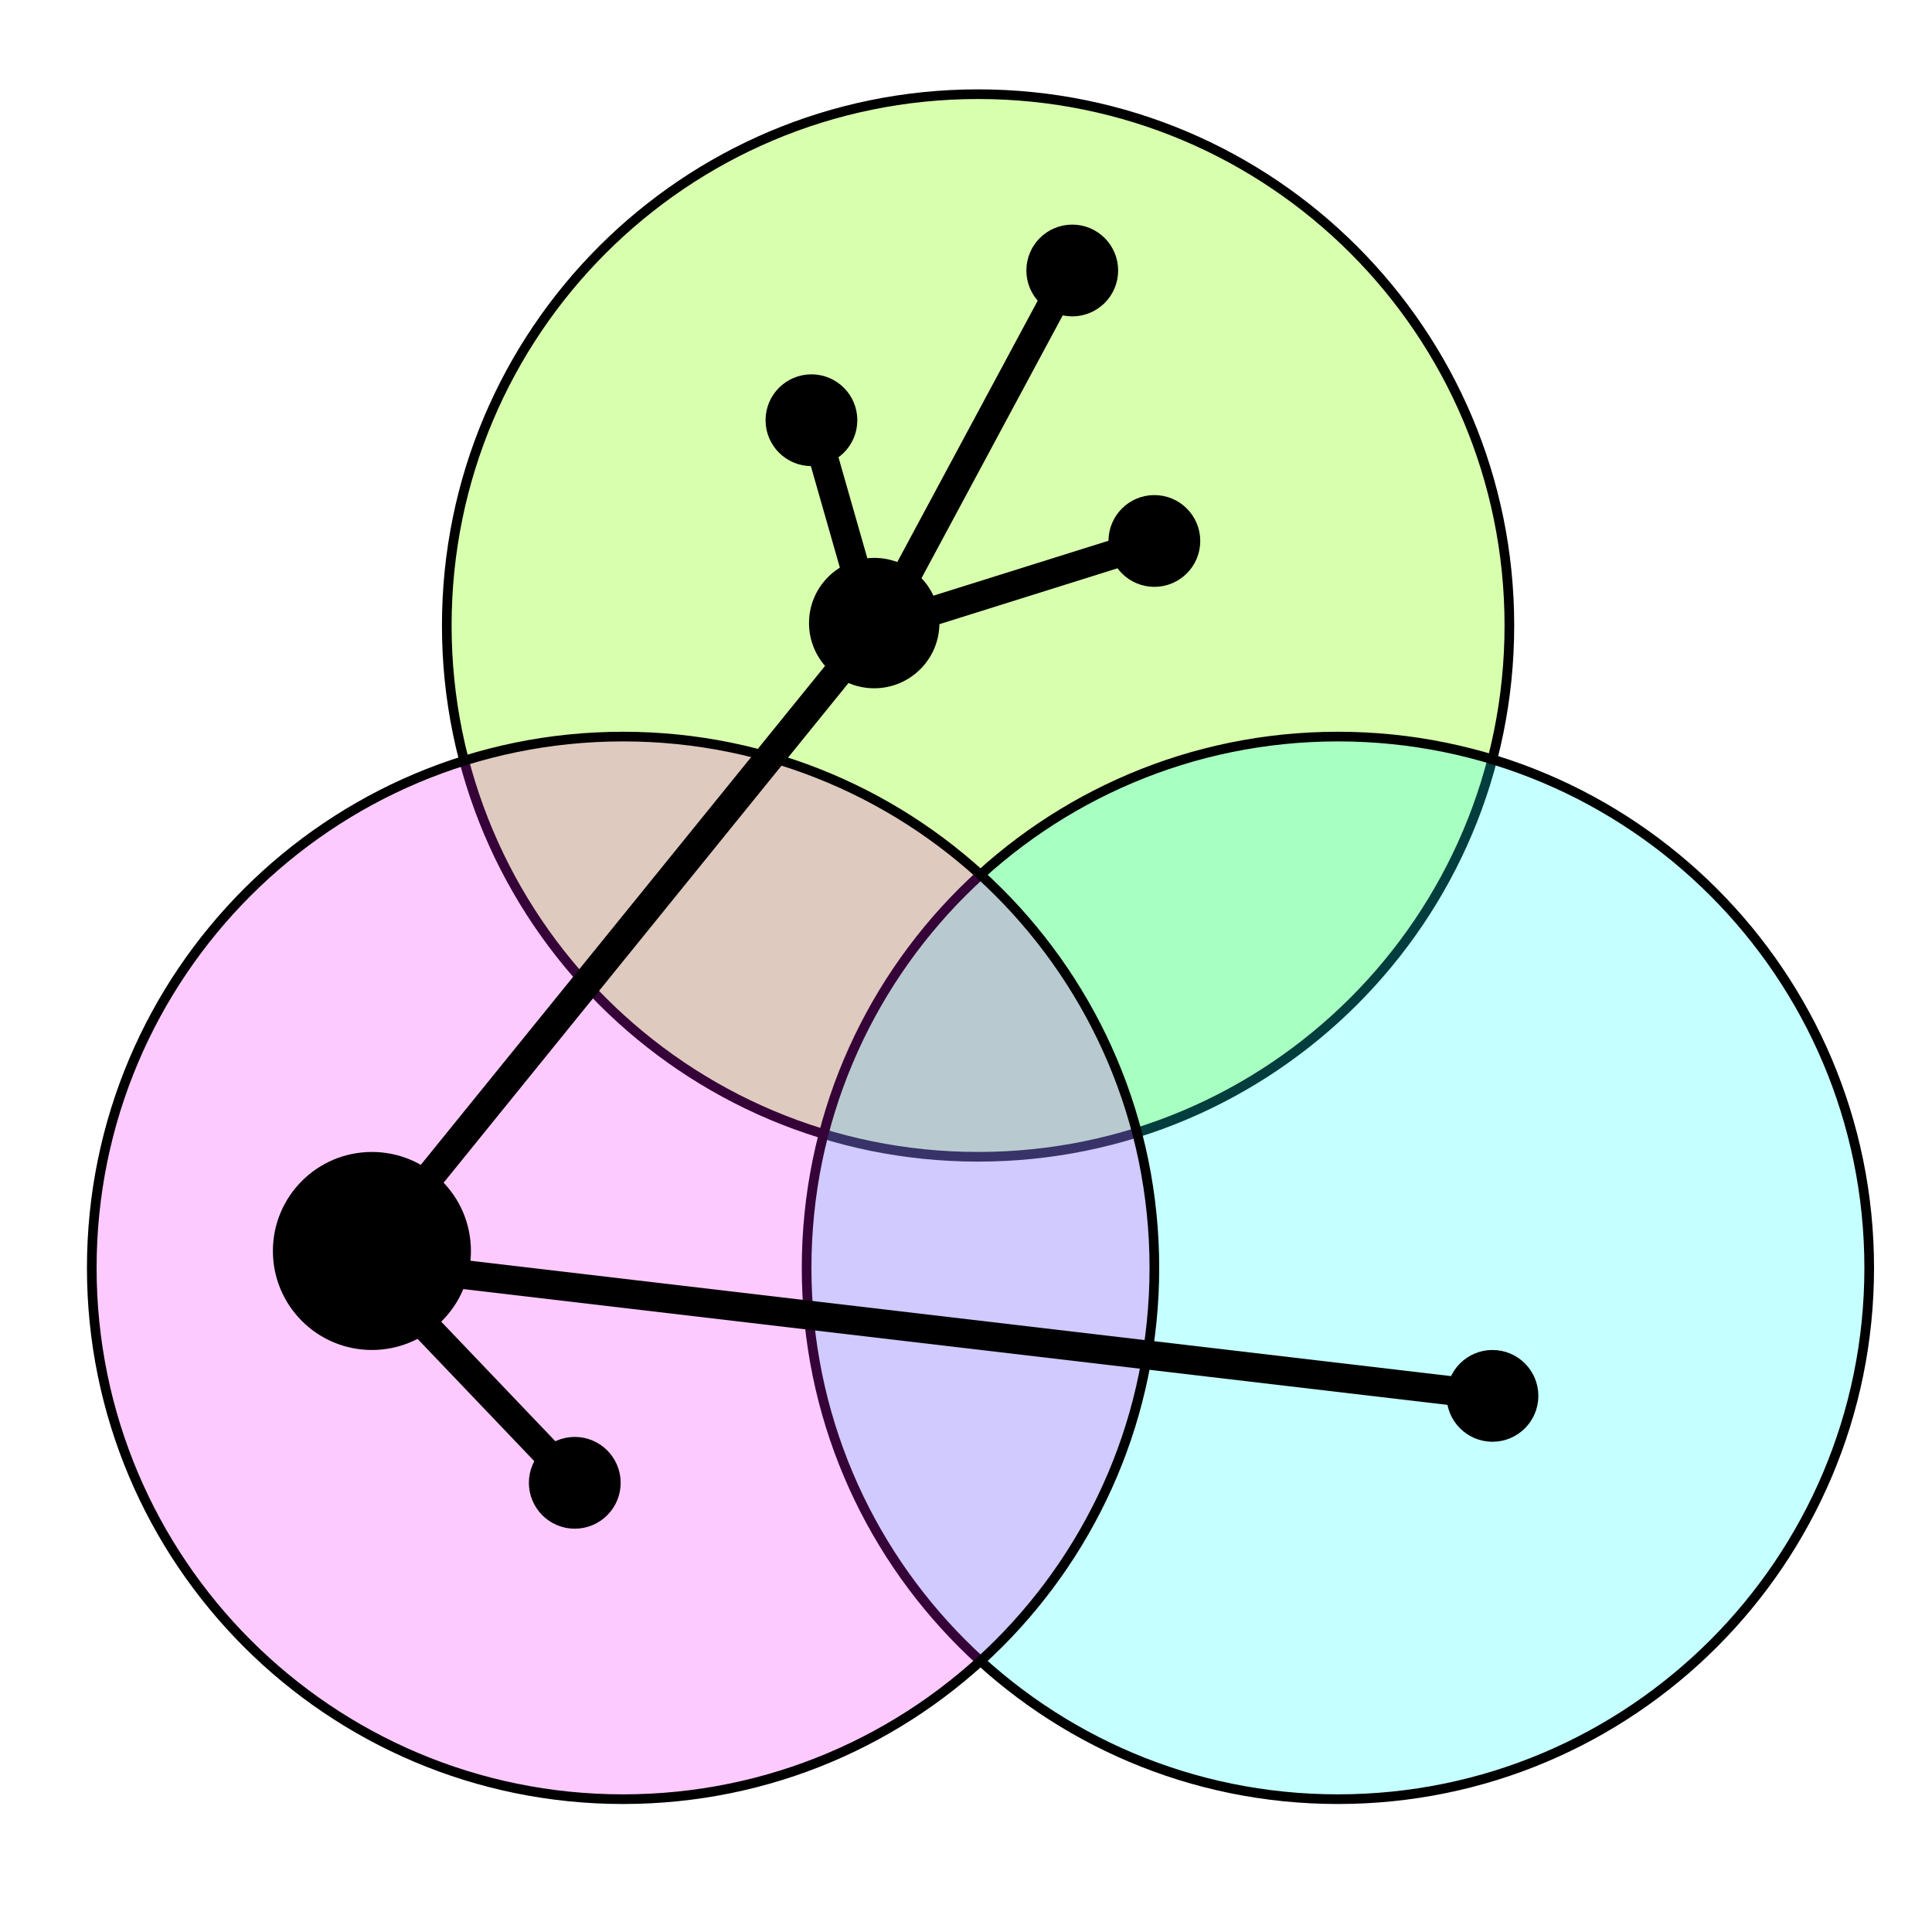
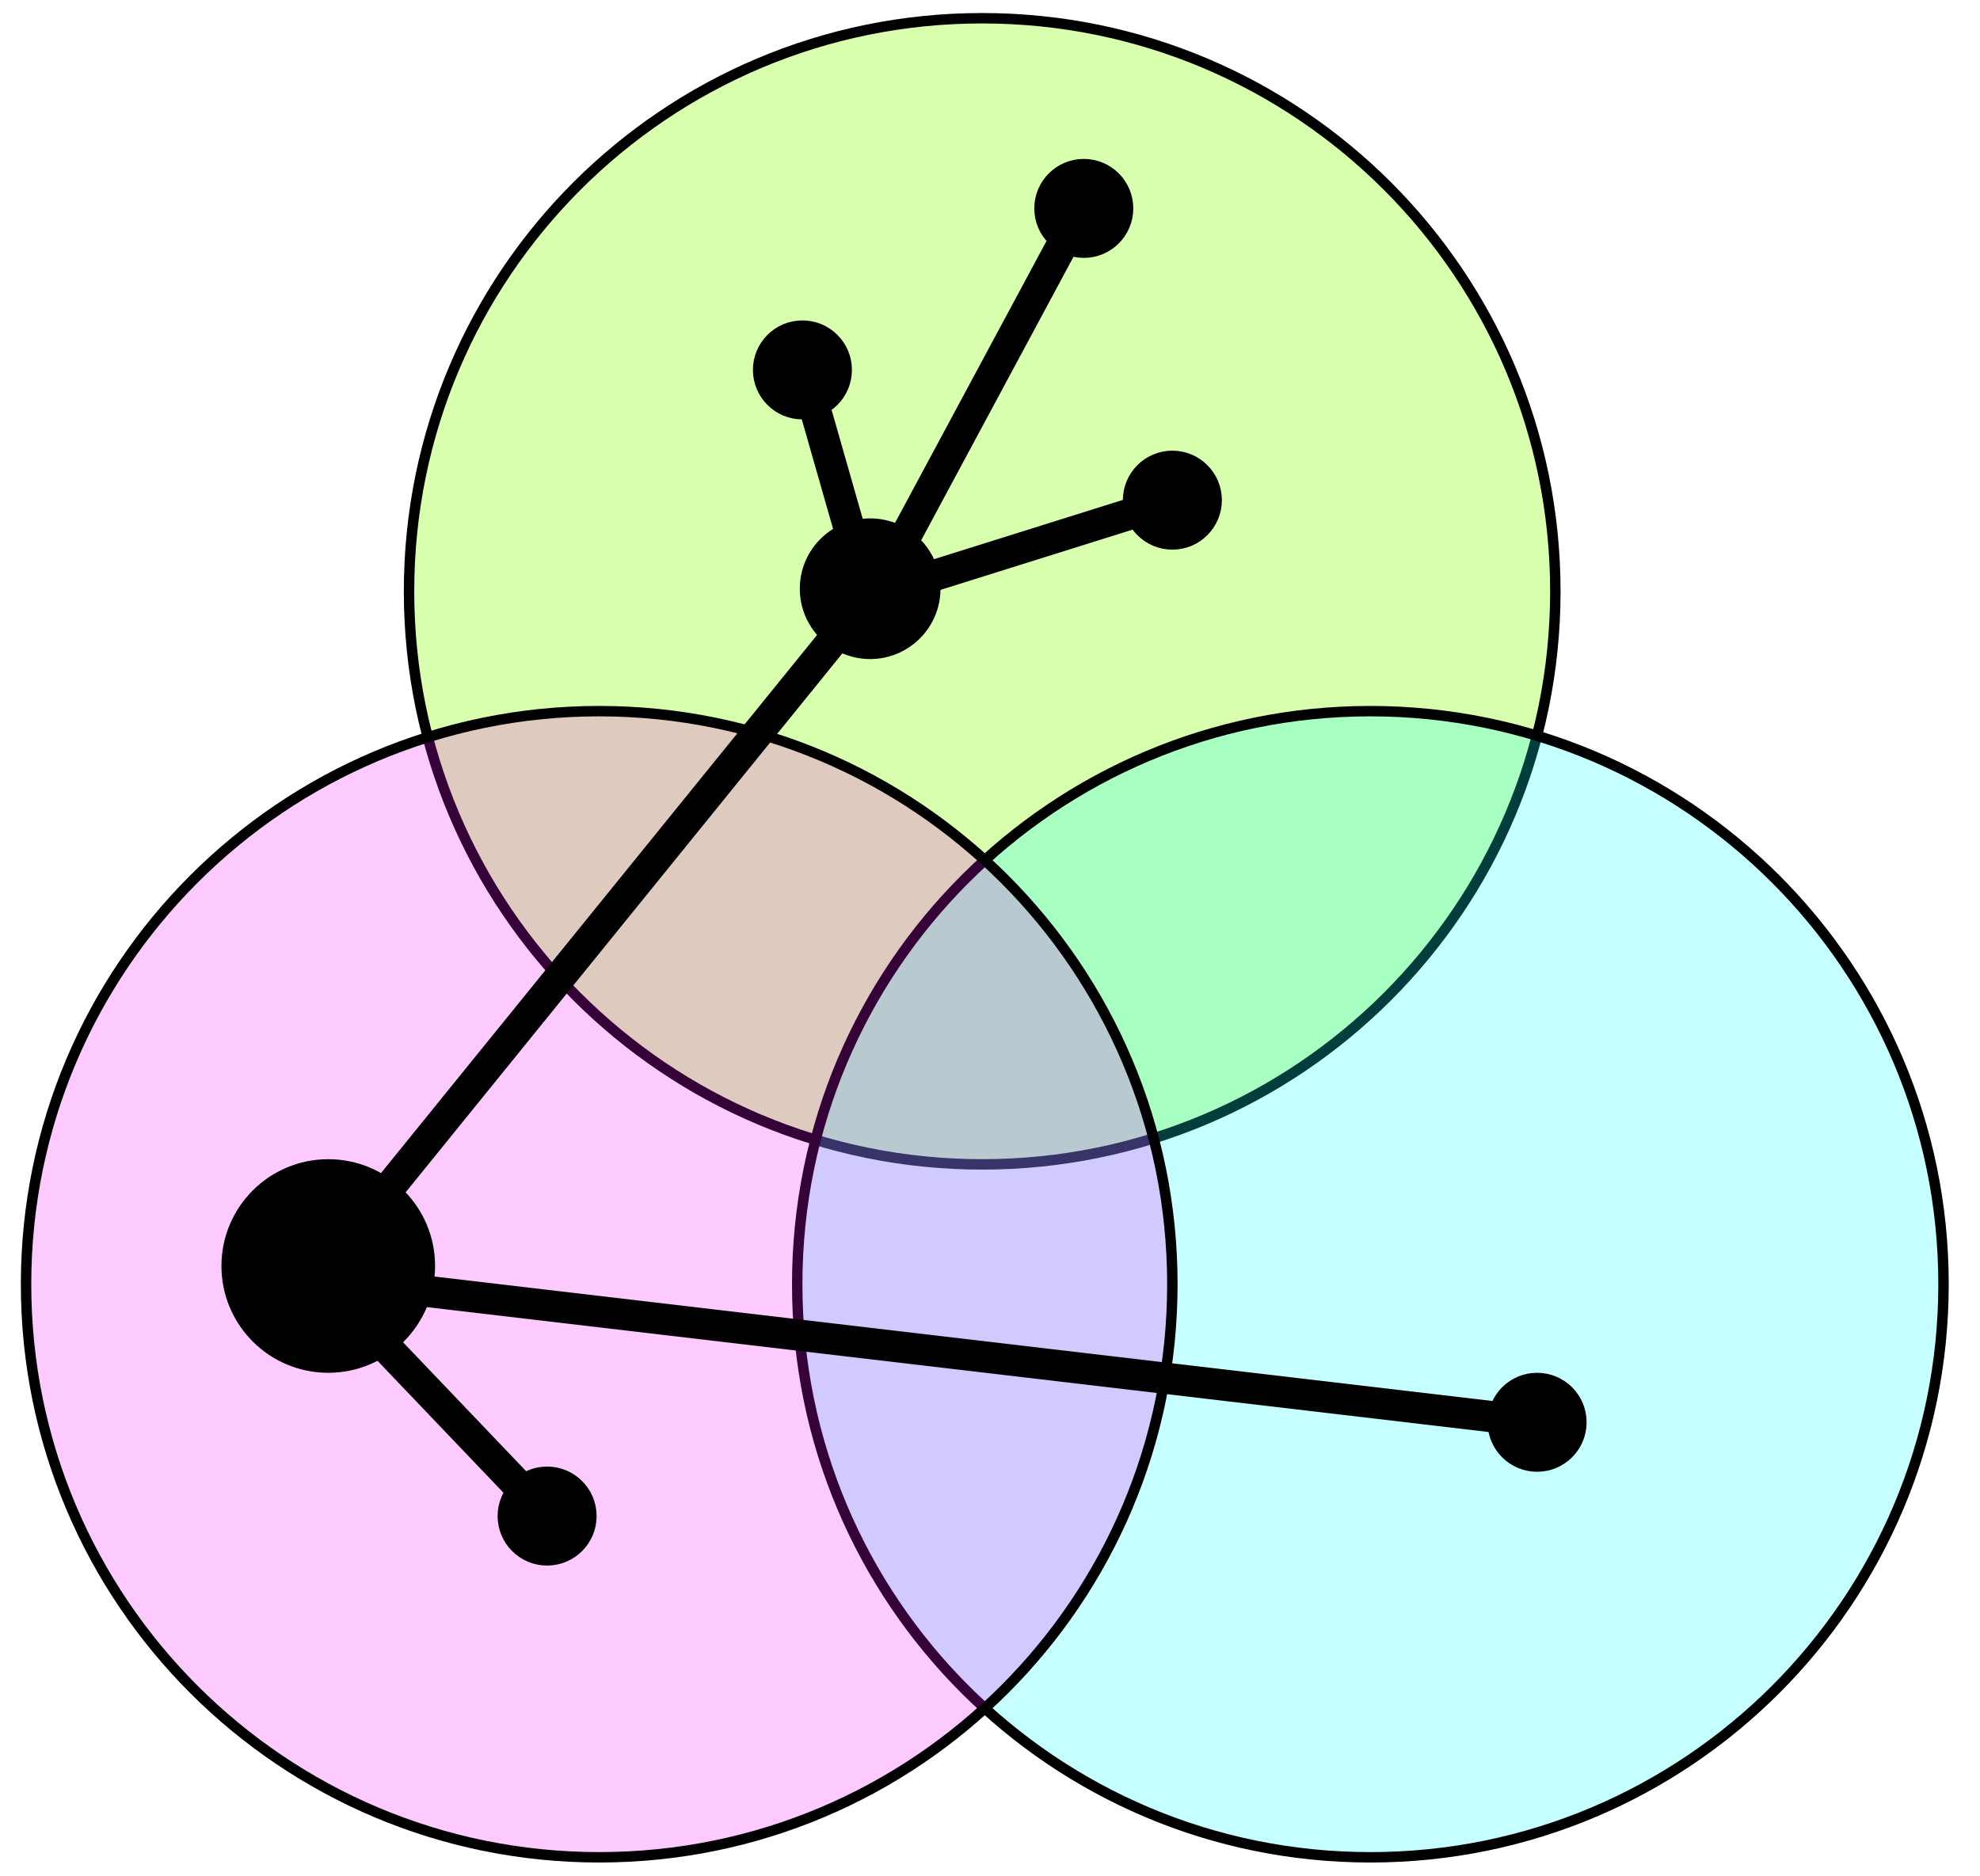
- <svg xmlns="http://www.w3.org/2000/svg" width="200" height="200">
+ <svg xmlns="http://www.w3.org/2000/svg" width="190" height="180">
  <g>
-     <rect x="-1" y="-1" width="202" height="202" id="canvas_background" fill="#fff" />
-     <g id="canvasGrid" display="none">
-       <rect id="svg_5" width="100%" height="100%" x="0" y="0" stroke-width="0" fill="url(#gridpattern)" />
+     <rect fill="#fff" id="canvas_background" height="182" width="192" y="-1" x="-1" />
+     <g display="none" id="canvasGrid">
+       <rect fill="url(#gridpattern)" stroke-width="0" y="0" x="0" height="100%" width="100%" id="svg_5" />
    </g>
  </g>
  <g>
-     <ellipse fill="#8fff0f" stroke="#000" cx="101.25" cy="64.75" id="svg_1" rx="55" ry="55" fill-opacity="0.34" />
-     <ellipse fill="#0fffff" stroke="#000" cx="138.5" cy="131.25" id="svg_2" rx="55" ry="55" fill-opacity="0.24" />
-     <ellipse fill="#f70fff" stroke="#000" cx="64.5" cy="131.25" id="svg_3" rx="55" ry="55" fill-opacity="0.22" />
-     <ellipse fill="#000000" stroke="#000" stroke-width="1.5" cx="38.5" cy="129.5" id="svg_4" rx="9.5" ry="9.5" />
-     <ellipse fill="#000000" stroke="#000" stroke-width="1.5" cx="84" cy="43.501" id="svg_6" rx="4" ry="4" />
-     <ellipse fill="#000000" stroke="#000" stroke-width="1.5" cx="119.5" cy="56.001" id="svg_7" rx="4" ry="4" />
-     <ellipse fill="#000000" stroke="#000" stroke-width="1.5" cx="154.5" cy="144.5" id="svg_9" rx="4" ry="4" />
-     <line fill="none" stroke="#000" stroke-width="3" x1="33" y1="136" x2="88.5" y2="67.501" id="svg_10" stroke-linejoin="null" stroke-linecap="null" />
-     <line fill="none" stroke="#000" stroke-width="3" x1="116.5" y1="57.001" x2="91" y2="65.001" id="svg_12" stroke-linejoin="null" stroke-linecap="null" />
-     <line fill="none" stroke="#000" stroke-width="3" x1="150.5" y1="144" x2="40" y2="131" id="svg_14" stroke-linejoin="null" stroke-linecap="null" />
-     <ellipse fill="#000000" stroke="#000" stroke-width="1.5" cx="59.5" cy="153.5" id="svg_15" rx="4" ry="4" />
-     <line fill="none" stroke="#000" stroke-width="3" x1="60" y1="154" x2="39" y2="132" id="svg_16" stroke-linejoin="null" stroke-linecap="null" />
-     <line fill="none" stroke="#000" stroke-width="3" x1="110" y1="29.501" x2="92" y2="63.001" id="svg_17" stroke-linejoin="null" stroke-linecap="null" />
-     <ellipse fill="#000000" stroke="#000" stroke-width="1.5" cx="111" cy="28.001" id="svg_18" rx="4" ry="4" />
-     <line fill="none" stroke="#000" stroke-width="3" x1="85" y1="46.501" x2="90" y2="64.001" id="svg_19" stroke-linejoin="null" stroke-linecap="null" />
-     <ellipse fill="#000000" stroke="#000" stroke-width="1.5" cx="90.499" cy="64.501" id="svg_21" rx="6" ry="6" />
+     <ellipse fill-opacity="0.34" ry="55" rx="55" id="svg_1" cy="56.75" cx="94.25" stroke="#000" fill="#8fff0f" />
+     <ellipse fill-opacity="0.24" ry="55" rx="55" id="svg_2" cy="123.25" cx="131.5" stroke="#000" fill="#0fffff" />
+     <ellipse fill-opacity="0.22" ry="55" rx="55" id="svg_3" cy="123.25" cx="57.5" stroke="#000" fill="#f70fff" />
+     <ellipse ry="9.5" rx="9.5" id="svg_4" cy="121.5" cx="31.5" stroke-width="1.5" stroke="#000" fill="#000000" />
+     <ellipse ry="4" rx="4" id="svg_6" cy="35.501" cx="77" stroke-width="1.5" stroke="#000" fill="#000000" />
+     <ellipse ry="4" rx="4" id="svg_7" cy="48.001" cx="112.5" stroke-width="1.5" stroke="#000" fill="#000000" />
+     <ellipse ry="4" rx="4" id="svg_9" cy="136.5" cx="147.5" stroke-width="1.5" stroke="#000" fill="#000000" />
+     <line stroke-linecap="null" stroke-linejoin="null" id="svg_10" y2="59.501" x2="81.5" y1="128" x1="26" stroke-width="3" stroke="#000" fill="none" />
+     <line stroke-linecap="null" stroke-linejoin="null" id="svg_12" y2="57.001" x2="84" y1="49.001" x1="109.5" stroke-width="3" stroke="#000" fill="none" />
+     <line stroke-linecap="null" stroke-linejoin="null" id="svg_14" y2="123" x2="33" y1="136" x1="143.5" stroke-width="3" stroke="#000" fill="none" />
+     <ellipse ry="4" rx="4" id="svg_15" cy="145.5" cx="52.5" stroke-width="1.5" stroke="#000" fill="#000000" />
+     <line stroke-linecap="null" stroke-linejoin="null" id="svg_16" y2="124" x2="32" y1="146" x1="53" stroke-width="3" stroke="#000" fill="none" />
+     <line stroke-linecap="null" stroke-linejoin="null" id="svg_17" y2="55.001" x2="85" y1="21.501" x1="103" stroke-width="3" stroke="#000" fill="none" />
+     <ellipse ry="4" rx="4" id="svg_18" cy="20.001" cx="104" stroke-width="1.5" stroke="#000" fill="#000000" />
+     <line stroke-linecap="null" stroke-linejoin="null" id="svg_19" y2="56.001" x2="83" y1="38.501" x1="78" stroke-width="3" stroke="#000" fill="none" />
+     <ellipse ry="6" rx="6" id="svg_21" cy="56.501" cx="83.499" stroke-width="1.5" stroke="#000" fill="#000000" />
  </g>
</svg>
